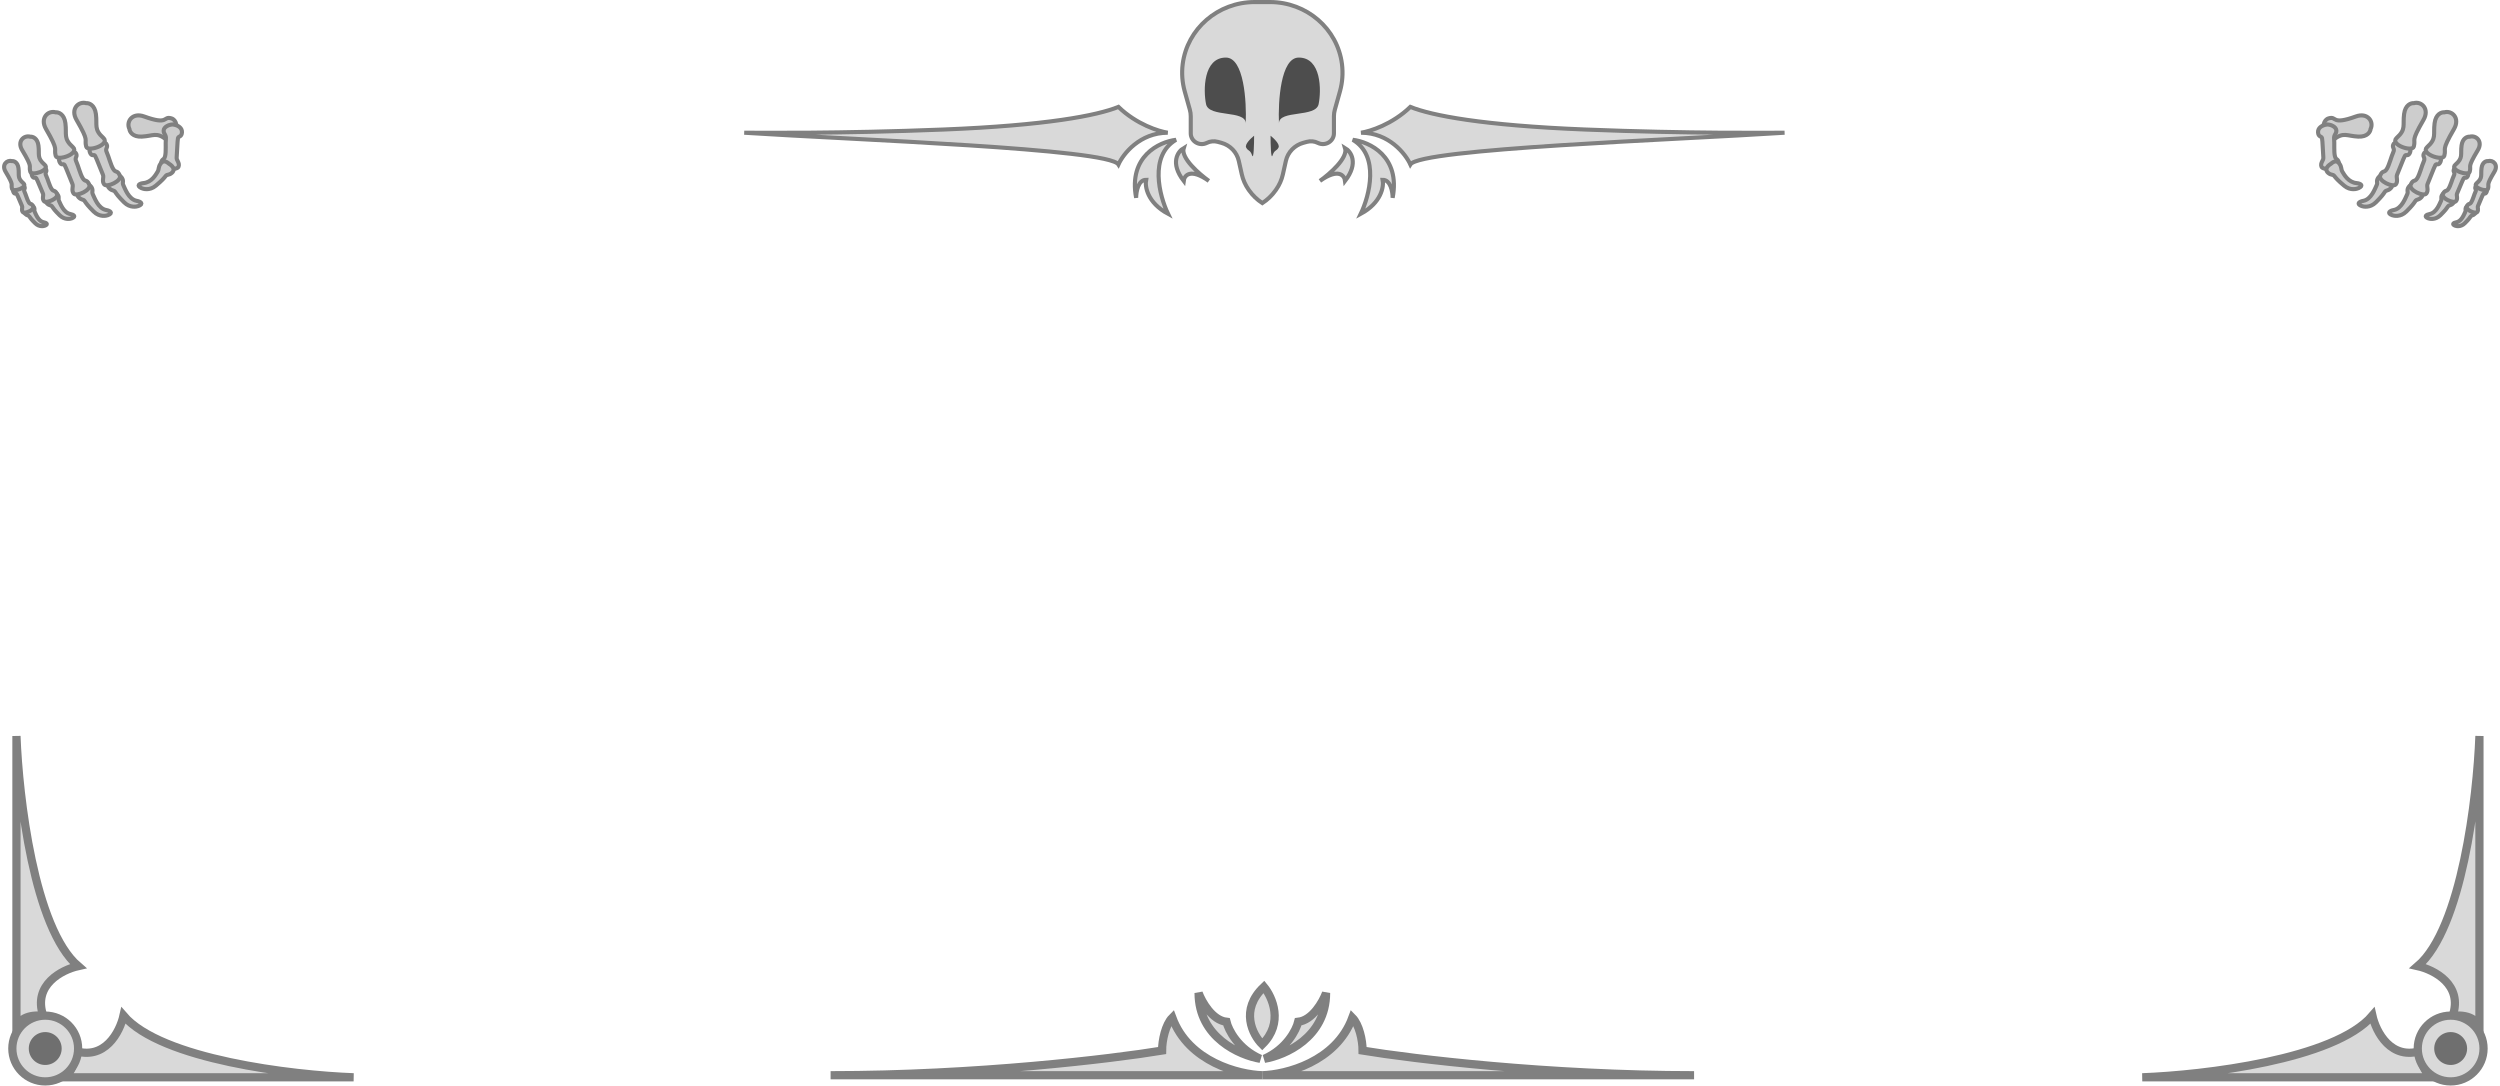
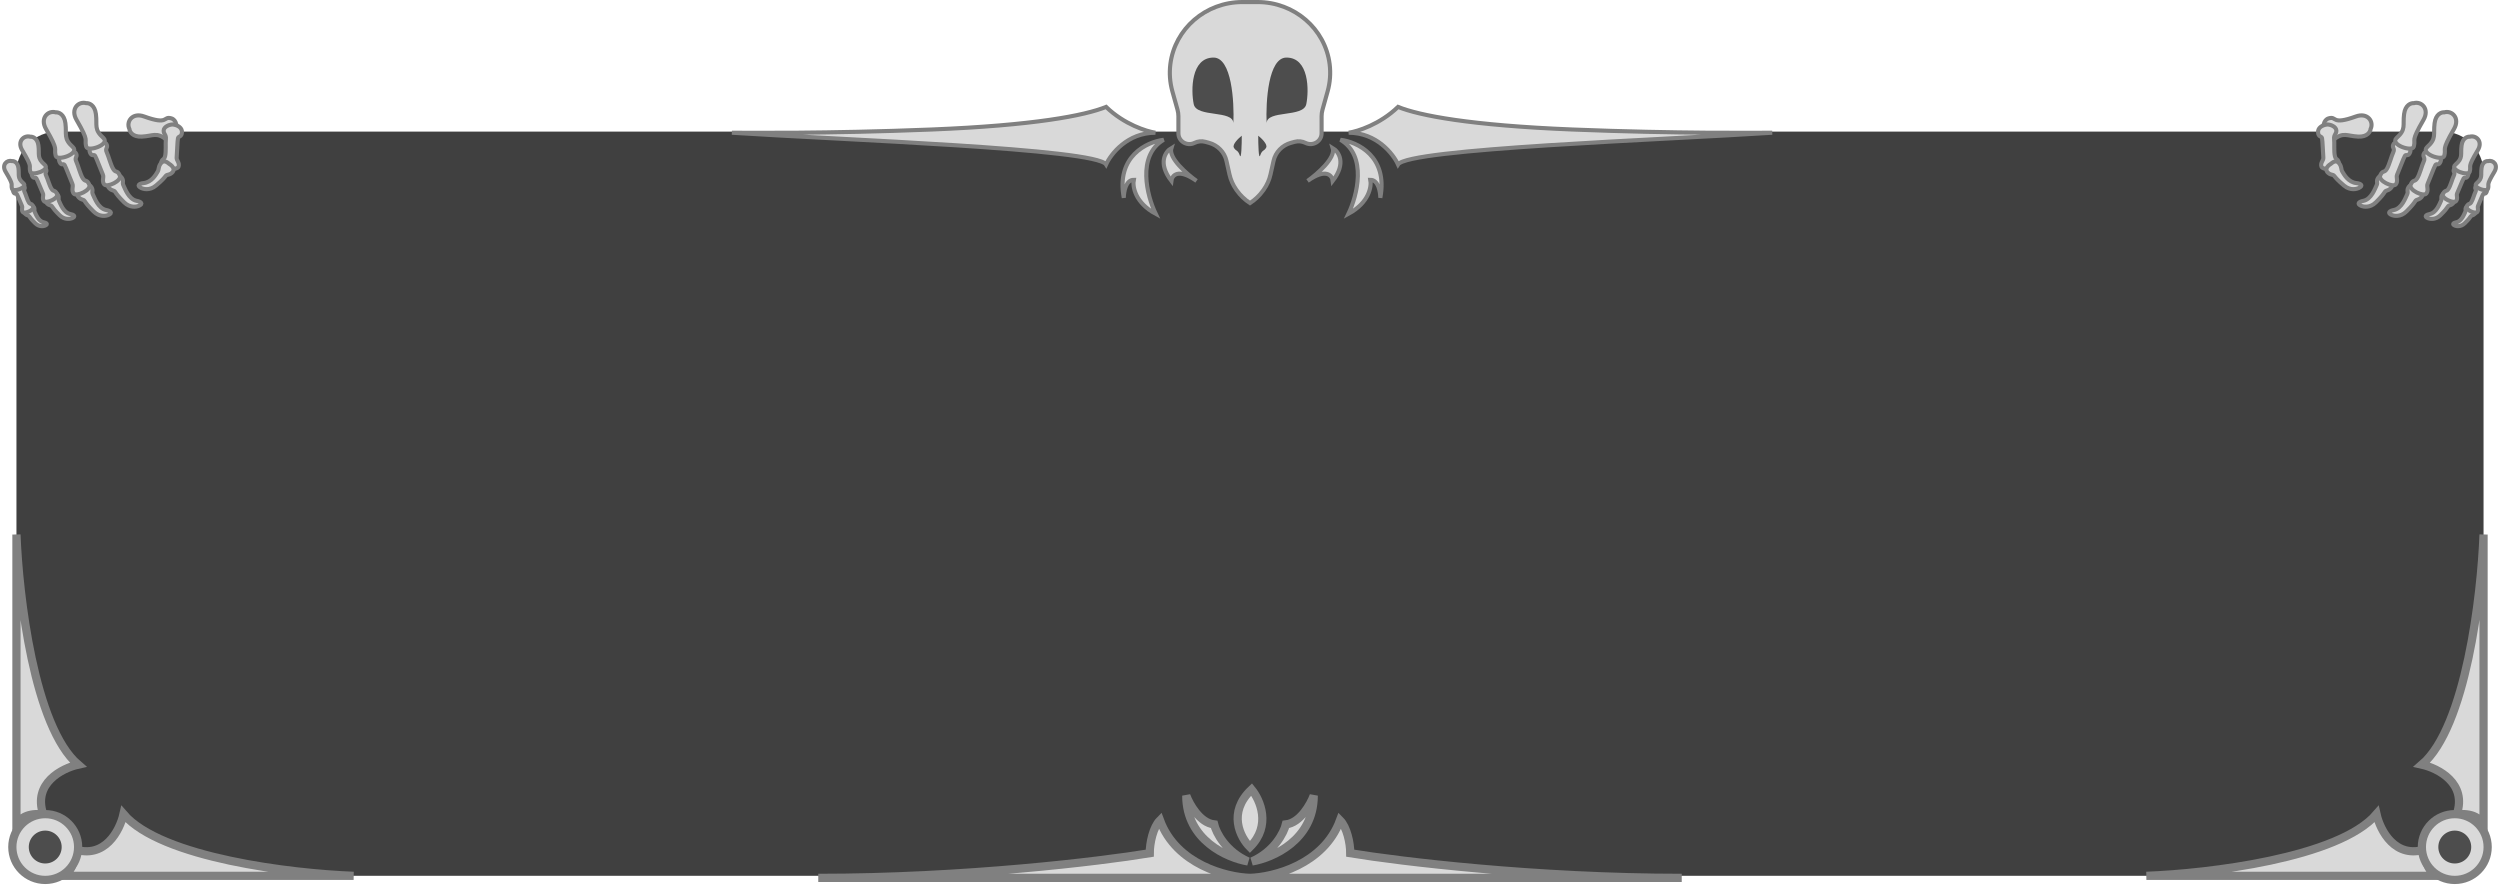
- <svg xmlns="http://www.w3.org/2000/svg" width="608" height="264" viewBox="0 0 608 264" fill="none">
-   <path d="M306.976 254C304.642 251.667 301.456 245.6 307.388 240C309.447 242.5 312.248 248.8 306.976 254Z" fill="#D9D9D9" stroke="#808080" stroke-width="2" />
-   <path d="M578.351 43.264C578.894 42.362 579.798 43.083 580.521 43.624C581.967 44.345 582.004 45.211 581.425 45.788C580.702 46.509 580.34 46.148 579.978 46.689L579.978 46.689C579.617 47.23 579.255 47.771 577.809 49.213C576.362 50.655 574.712 50.241 574.373 50.114C572.927 49.574 573.83 49.016 574.735 48.852C576.724 48.492 577.628 45.788 577.989 45.066C578.351 44.345 577.809 44.165 578.351 43.264Z" fill="#CDCDCD" stroke="#808080" />
-   <path d="M582.033 35.192C582.349 34.346 583.453 34.684 584.4 35.023C585.662 35.7 586.514 36.106 586.135 37.054C585.662 38.238 585.189 37.392 584.873 37.9C584.558 38.407 583.295 41.792 582.98 42.469C582.664 43.146 583.295 43.992 582.664 44.838C582.033 45.684 578.246 43.992 578.877 42.638C579.508 41.284 579.824 42.13 580.455 41.115C581.086 40.1 581.56 38.069 582.033 37.054C582.506 36.038 581.717 36.038 582.033 35.192Z" fill="#CDCDCD" stroke="#808080" />
-   <path d="M584.677 27.73C584.967 25.475 586.371 25.029 587.036 25.087C588.911 24.559 590.926 26.497 589.395 29.14C586.129 34.779 587.581 33.545 587.036 35.66C586.673 37.069 581.093 35.131 582.862 33.545C585.221 31.431 584.314 30.55 584.677 27.73Z" fill="#CDCDCD" stroke="#808080" />
-   <path d="M573.514 33.222C575.782 33.334 576.468 32.029 576.528 31.363C577.378 29.607 575.829 27.279 572.961 28.322C566.844 30.547 568.441 28.181 566.345 28.781C563.748 29.524 565.609 35.449 567.48 33.985C569.974 32.032 570.679 33.082 573.514 33.222Z" fill="#CDCDCD" stroke="#808080" />
-   <path d="M568.201 31.754C568.174 30.895 566.974 30.288 565.975 30.268C564.571 30.441 563.696 31.192 563.749 32.163C563.816 33.377 564.582 33.048 564.717 33.607C564.851 34.166 564.957 37.604 565.037 38.313C565.117 39.022 564.253 39.56 564.576 40.527C564.9 41.493 569.003 41.274 568.843 39.856C568.682 38.438 568.114 39.083 567.845 37.966C567.576 36.849 567.78 34.882 567.659 33.819C567.539 32.755 568.227 32.614 568.201 31.754Z" fill="#CDCDCD" stroke="#808080" />
-   <path d="M568.942 39.805C568.326 38.952 567.594 39.206 566.918 39.805C565.537 40.645 565.573 41.51 566.197 42.036C566.978 42.695 567.308 42.305 567.714 42.814L567.714 42.814C568.119 43.323 568.525 43.832 570.086 45.148C571.648 46.465 573.258 45.914 573.585 45.759C574.981 45.1 574.034 44.62 573.119 44.532C571.107 44.339 570.104 42.475 569.684 41.787C569.263 41.099 569.557 40.658 568.942 39.805Z" fill="#CDCDCD" stroke="#808080" />
-   <path d="M585.77 45.493C586.313 44.592 587.217 45.313 587.94 45.854C589.386 46.575 589.422 47.44 588.844 48.017C588.121 48.738 587.759 48.378 587.397 48.919L587.397 48.919C587.036 49.459 586.674 50 585.228 51.443C583.781 52.885 582.131 52.471 581.792 52.344C580.346 51.803 581.249 51.246 582.154 51.082C584.143 50.721 585.047 48.017 585.408 47.296C585.77 46.575 585.228 46.395 585.77 45.493Z" fill="#CDCDCD" stroke="#808080" />
-   <path d="M589.453 37.422C589.768 36.575 590.873 36.914 591.82 37.252C593.082 37.929 593.934 38.336 593.555 39.283C593.082 40.468 592.609 39.622 592.293 40.129C591.977 40.637 590.715 44.022 590.4 44.698C590.084 45.375 590.715 46.221 590.084 47.068C589.453 47.914 585.666 46.221 586.297 44.868C586.928 43.514 587.244 44.36 587.875 43.345C588.506 42.329 588.98 40.298 589.453 39.283C589.926 38.268 589.137 38.268 589.453 37.422Z" fill="#CDCDCD" stroke="#808080" />
-   <path d="M592.096 29.96C592.386 27.704 593.79 27.258 594.455 27.317C596.33 26.788 598.345 28.726 596.814 31.369C593.548 37.008 594.999 35.775 594.455 37.889C594.092 39.299 588.512 37.361 590.281 35.775C592.64 33.66 591.733 32.779 592.096 29.96Z" fill="#CDCDCD" stroke="#808080" />
-   <path d="M593.946 47.371C594.405 46.616 595.17 47.22 595.782 47.673C597.006 48.277 597.037 49.003 596.547 49.486C595.935 50.09 595.629 49.788 595.323 50.241C595.017 50.694 594.711 51.148 593.486 52.356C592.262 53.565 590.865 53.218 590.579 53.112C589.354 52.658 590.119 52.191 590.885 52.054C592.568 51.752 593.333 49.486 593.64 48.882C593.946 48.277 593.486 48.126 593.946 47.371Z" fill="#CDCDCD" stroke="#808080" />
-   <path d="M596.784 41.21C597.048 40.535 597.973 40.805 598.767 41.075C599.824 41.615 600.538 41.939 600.221 42.696C599.824 43.641 599.428 42.965 599.163 43.371C598.899 43.776 597.841 46.477 597.577 47.017C597.312 47.557 597.841 48.232 597.312 48.908C596.784 49.583 593.61 48.232 594.139 47.152C594.668 46.072 594.933 46.747 595.461 45.937C595.99 45.126 596.387 43.506 596.784 42.696C597.18 41.885 596.519 41.885 596.784 41.21Z" fill="#CDCDCD" stroke="#808080" />
-   <path d="M598.654 35.378C598.897 33.558 600.073 33.198 600.631 33.245C602.202 32.819 603.89 34.383 602.607 36.515C599.87 41.065 601.087 40.07 600.631 41.776C600.326 42.913 595.651 41.349 597.133 40.07C599.11 38.364 598.35 37.653 598.654 35.378Z" fill="#CDCDCD" stroke="#808080" />
-   <path d="M599.787 50.356C600.15 49.758 600.756 50.236 601.24 50.595C602.209 51.073 602.234 51.647 601.846 52.03C601.361 52.508 601.119 52.269 600.877 52.627L600.877 52.627C600.635 52.986 600.393 53.345 599.424 54.301C598.455 55.258 597.349 54.983 597.122 54.899C596.153 54.54 596.759 54.171 597.364 54.062C598.697 53.823 599.302 52.03 599.545 51.551C599.787 51.073 599.424 50.954 599.787 50.356Z" fill="#CDCDCD" stroke="#808080" />
-   <path d="M602.033 45.479C602.242 44.945 602.975 45.158 603.603 45.372C604.44 45.8 605.005 46.056 604.754 46.655C604.44 47.403 604.126 46.868 603.917 47.189C603.707 47.51 602.87 49.647 602.661 50.075C602.452 50.502 602.87 51.037 602.452 51.571C602.033 52.105 599.522 51.037 599.94 50.182C600.359 49.327 600.568 49.861 600.987 49.22C601.405 48.578 601.719 47.296 602.033 46.655C602.347 46.013 601.824 46.013 602.033 45.479Z" fill="#CDCDCD" stroke="#808080" />
-   <path d="M603.513 40.864C603.705 39.423 604.636 39.138 605.077 39.176C606.321 38.838 607.657 40.076 606.641 41.764C604.475 45.365 605.438 44.577 605.077 45.927C604.836 46.828 601.136 45.59 602.309 44.577C603.874 43.227 603.272 42.664 603.513 40.864Z" fill="#CDCDCD" stroke="#808080" />
-   <path d="M29.649 43.264C29.106 42.362 28.202 43.083 27.479 43.624C26.033 44.345 25.997 45.211 26.575 45.788C27.298 46.509 27.66 46.148 28.022 46.689L28.022 46.689C28.383 47.23 28.745 47.771 30.191 49.213C31.638 50.655 33.288 50.241 33.627 50.114C35.073 49.574 34.17 49.016 33.265 48.852C31.276 48.492 30.372 45.788 30.011 45.066C29.649 44.345 30.191 44.165 29.649 43.264Z" fill="#CDCDCD" stroke="#808080" />
-   <path d="M25.967 35.192C25.651 34.346 24.547 34.684 23.6 35.023C22.338 35.7 21.486 36.106 21.865 37.054C22.338 38.238 22.811 37.392 23.127 37.9C23.442 38.407 24.705 41.792 25.02 42.469C25.336 43.146 24.705 43.992 25.336 44.838C25.967 45.684 29.754 43.992 29.123 42.638C28.492 41.284 28.176 42.13 27.545 41.115C26.914 40.1 26.44 38.069 25.967 37.054C25.494 36.038 26.283 36.038 25.967 35.192Z" fill="#CDCDCD" stroke="#808080" />
-   <path d="M23.323 27.73C23.033 25.475 21.629 25.029 20.964 25.087C19.089 24.559 17.074 26.497 18.605 29.14C21.871 34.779 20.419 33.545 20.964 35.66C21.327 37.069 26.907 35.131 25.138 33.545C22.779 31.431 23.686 30.55 23.323 27.73Z" fill="#CDCDCD" stroke="#808080" />
-   <path d="M34.486 33.222C32.218 33.334 31.532 32.029 31.472 31.363C30.622 29.607 32.171 27.279 35.038 28.322C41.156 30.547 39.559 28.181 41.655 28.781C44.252 29.524 42.391 35.449 40.52 33.985C38.026 32.032 37.321 33.082 34.486 33.222Z" fill="#CDCDCD" stroke="#808080" />
-   <path d="M39.799 31.754C39.826 30.895 41.026 30.288 42.025 30.268C43.429 30.441 44.304 31.192 44.251 32.163C44.184 33.377 43.418 33.048 43.283 33.607C43.149 34.166 43.044 37.604 42.963 38.313C42.883 39.022 43.747 39.56 43.424 40.527C43.1 41.493 38.997 41.274 39.157 39.856C39.318 38.438 39.886 39.083 40.155 37.966C40.424 36.849 40.22 34.882 40.341 33.819C40.461 32.755 39.773 32.614 39.799 31.754Z" fill="#CDCDCD" stroke="#808080" />
-   <path d="M39.058 39.805C39.674 38.952 40.406 39.206 41.082 39.805C42.463 40.645 42.427 41.51 41.803 42.036C41.022 42.695 40.692 42.305 40.286 42.814L40.286 42.814C39.881 43.323 39.475 43.832 37.914 45.148C36.352 46.465 34.742 45.914 34.415 45.759C33.019 45.1 33.966 44.62 34.881 44.532C36.893 44.339 37.896 42.475 38.316 41.787C38.737 41.099 38.443 40.658 39.058 39.805Z" fill="#CDCDCD" stroke="#808080" />
-   <path d="M22.23 45.493C21.688 44.592 20.783 45.313 20.06 45.854C18.614 46.575 18.578 47.44 19.156 48.017C19.879 48.738 20.241 48.378 20.603 48.919L20.603 48.919C20.964 49.459 21.326 50 22.772 51.443C24.219 52.885 25.869 52.471 26.208 52.344C27.654 51.803 26.751 51.246 25.846 51.082C23.857 50.721 22.953 48.017 22.592 47.296C22.23 46.575 22.772 46.395 22.23 45.493Z" fill="#CDCDCD" stroke="#808080" />
-   <path d="M18.547 37.422C18.232 36.575 17.127 36.914 16.18 37.252C14.918 37.929 14.066 38.336 14.445 39.283C14.918 40.468 15.391 39.622 15.707 40.129C16.023 40.637 17.285 44.022 17.6 44.698C17.916 45.375 17.285 46.221 17.916 47.068C18.547 47.914 22.334 46.221 21.703 44.868C21.072 43.514 20.756 44.36 20.125 43.345C19.494 42.329 19.02 40.298 18.547 39.283C18.074 38.268 18.863 38.268 18.547 37.422Z" fill="#CDCDCD" stroke="#808080" />
-   <path d="M15.904 29.96C15.614 27.704 14.21 27.258 13.545 27.317C11.67 26.788 9.655 28.726 11.186 31.369C14.452 37.008 13.001 35.775 13.545 37.889C13.908 39.299 19.488 37.361 17.719 35.775C15.36 33.66 16.267 32.779 15.904 29.96Z" fill="#CDCDCD" stroke="#808080" />
-   <path d="M14.054 47.371C13.595 46.616 12.83 47.22 12.218 47.673C10.994 48.277 10.963 49.003 11.453 49.486C12.065 50.09 12.371 49.788 12.677 50.241C12.983 50.694 13.289 51.148 14.514 52.356C15.738 53.565 17.135 53.218 17.421 53.112C18.646 52.658 17.881 52.191 17.115 52.054C15.432 51.752 14.667 49.486 14.361 48.882C14.054 48.277 14.514 48.126 14.054 47.371Z" fill="#CDCDCD" stroke="#808080" />
-   <path d="M11.216 41.21C10.952 40.535 10.027 40.805 9.233 41.075C8.176 41.615 7.462 41.939 7.779 42.696C8.176 43.641 8.572 42.965 8.837 43.371C9.101 43.776 10.159 46.477 10.423 47.017C10.688 47.557 10.159 48.232 10.688 48.908C11.216 49.583 14.389 48.232 13.861 47.152C13.332 46.072 13.067 46.747 12.539 45.937C12.01 45.126 11.613 43.506 11.216 42.696C10.82 41.885 11.481 41.885 11.216 41.21Z" fill="#CDCDCD" stroke="#808080" />
-   <path d="M9.346 35.378C9.103 33.558 7.927 33.198 7.369 33.245C5.798 32.819 4.11 34.383 5.393 36.515C8.13 41.065 6.913 40.07 7.369 41.776C7.674 42.913 12.349 41.349 10.867 40.07C8.89 38.364 9.65 37.653 9.346 35.378Z" fill="#CDCDCD" stroke="#808080" />
-   <path d="M8.213 50.356C7.85 49.758 7.244 50.236 6.76 50.595C5.791 51.073 5.766 51.647 6.154 52.03C6.639 52.508 6.881 52.269 7.123 52.627L7.123 52.627C7.365 52.986 7.607 53.345 8.576 54.301C9.545 55.258 10.651 54.983 10.878 54.899C11.847 54.54 11.241 54.171 10.636 54.062C9.303 53.823 8.698 52.03 8.455 51.551C8.213 51.073 8.576 50.954 8.213 50.356Z" fill="#CDCDCD" stroke="#808080" />
-   <path d="M5.967 45.479C5.758 44.945 5.025 45.158 4.397 45.372C3.56 45.8 2.995 46.056 3.246 46.655C3.56 47.403 3.874 46.868 4.083 47.189C4.293 47.51 5.13 49.647 5.339 50.075C5.548 50.502 5.13 51.037 5.548 51.571C5.967 52.105 8.478 51.037 8.06 50.182C7.641 49.327 7.432 49.861 7.013 49.22C6.595 48.578 6.281 47.296 5.967 46.655C5.653 46.013 6.176 46.013 5.967 45.479Z" fill="#CDCDCD" stroke="#808080" />
-   <path d="M4.487 40.864C4.295 39.423 3.364 39.138 2.923 39.176C1.679 38.838 0.343 40.076 1.359 41.764C3.525 45.365 2.562 44.577 2.923 45.927C3.164 46.828 6.864 45.59 5.691 44.577C4.126 43.227 4.728 42.664 4.487 40.864Z" fill="#CDCDCD" stroke="#808080" />
-   <path d="M310.219 46.296C309.338 47.547 308.24 48.588 307 49.394C305.76 48.588 304.662 47.547 303.781 46.296L303.643 46.102C302.858 44.987 302.303 43.735 302.007 42.415L301.272 39.125C300.796 36.996 299.153 35.308 297.015 34.728L296.147 34.493C295.261 34.253 294.316 34.345 293.496 34.753C291.692 35.649 289.589 34.361 289.589 32.435V28.288C289.589 27.74 289.515 27.196 289.367 26.668L288.12 22.208C287.519 20.056 287.353 17.811 287.631 15.598C288.714 6.988 296.219 0.5 305.142 0.5H306.756H307.244H308.858C317.781 0.5 325.286 6.988 326.369 15.598C326.647 17.811 326.481 20.056 325.88 22.208L324.633 26.668C324.485 27.196 324.411 27.74 324.411 28.288V32.435C324.411 34.361 322.308 35.649 320.504 34.753C319.684 34.345 318.739 34.253 317.853 34.493L316.985 34.728C314.847 35.308 313.204 36.996 312.728 39.125L311.993 42.415C311.697 43.735 311.142 44.987 310.357 46.102L310.219 46.296Z" fill="#D9D9D9" stroke="#808080" />
-   <path d="M303.062 35.874C302.675 35.108 304.193 33.639 305 33C305 35.076 304.903 38.94 304.516 37.791C304.032 36.353 303.547 36.833 303.062 35.874Z" fill="#4D4D4D" />
-   <path d="M298.136 14C302.546 14 303.189 24.667 302.96 30C302.96 26.667 294.002 28.667 293.313 25.333C292.624 22 292.624 14 298.136 14Z" fill="#4D4D4D" />
-   <path d="M310.938 35.874C311.325 35.108 309.807 33.639 309 33C309 35.076 309.097 38.94 309.484 37.791C309.968 36.353 310.453 36.833 310.938 35.874Z" fill="#4D4D4D" />
-   <path d="M315.864 14C311.454 14 310.811 24.667 311.04 30C311.04 26.667 319.998 28.667 320.687 25.333C321.376 22 321.376 14 315.864 14Z" fill="#4D4D4D" />
-   <path d="M272 26C276.4 30.248 281.833 31.954 284 32.276C277.2 32.276 273.167 37.425 272 40C269.6 36.138 207.5 34 181 32.276C184.833 32.276 203.92 32.523 229.5 31.5C254.5 30.5 266.833 28.092 272 26Z" fill="#D9D9D9" stroke="#808080" />
-   <path d="M276.311 48.108C274.373 37.989 281.963 34.486 286 34C279.411 37.892 281.963 47.622 284.062 52C279.024 49.276 278.411 45.351 278.734 43.73C276.796 43.73 276.311 46.649 276.311 48.108Z" fill="#D9D9D9" stroke="#808080" />
-   <path d="M287.874 44C284.48 39.6 286.46 36.833 287.874 36C287.119 38.4 291.644 42.333 294 44C289.476 40.8 288.031 42.667 287.874 44Z" fill="#D9D9D9" stroke="#808080" />
-   <path d="M343 26C338.6 30.248 333.167 31.954 331 32.276C337.8 32.276 341.833 37.425 343 40C345.4 36.138 407.5 34 434 32.276C430.167 32.276 411.08 32.523 385.5 31.5C360.5 30.5 348.167 28.092 343 26Z" fill="#D9D9D9" stroke="#808080" />
-   <path d="M338.689 48.108C340.627 37.989 333.037 34.486 329 34C335.589 37.892 333.037 47.622 330.938 52C335.976 49.276 336.589 45.351 336.266 43.73C338.204 43.73 338.689 46.649 338.689 48.108Z" fill="#D9D9D9" stroke="#808080" />
-   <path d="M327.126 44C330.52 39.6 328.54 36.833 327.126 36C327.881 38.4 323.356 42.333 321 44C325.524 40.8 326.969 42.667 327.126 44Z" fill="#D9D9D9" stroke="#808080" />
-   <path d="M19 234.964C8.304 225.8 4.543 193.836 4 179V251C4 247.073 8.348 246.745 10.522 247.073C7.913 239.48 15.087 235.836 19 234.964Z" fill="#D9D9D9" stroke="#808080" stroke-width="2" />
-   <path d="M30.036 247C39.2 257.696 71.164 261.457 86 262L14 262C17.927 262 18.255 257.652 17.927 255.478C25.52 258.087 29.164 250.913 30.036 247Z" fill="#D9D9D9" stroke="#808080" stroke-width="2" />
-   <circle cx="11" cy="255" r="8" fill="#D9D9D9" stroke="#808080" stroke-width="2" />
-   <circle cx="11" cy="255" r="4" fill="#6F6F6F" />
-   <path d="M588 234.964C598.696 225.8 602.457 193.836 603 179V251C603 247.073 598.652 246.745 596.478 247.073C599.087 239.48 591.913 235.836 588 234.964Z" fill="#D9D9D9" stroke="#808080" stroke-width="2" />
-   <path d="M576.964 247C567.8 257.696 535.836 261.457 521 262L593 262C589.073 262 588.745 257.652 589.073 255.478C581.48 258.087 577.836 250.913 576.964 247Z" fill="#D9D9D9" stroke="#808080" stroke-width="2" />
-   <circle r="8" transform="matrix(-1 0 0 1 596 255)" fill="#D9D9D9" stroke="#808080" stroke-width="2" />
-   <circle r="4" transform="matrix(-1 0 0 1 596 255)" fill="#6F6F6F" />
-   <path d="M285.104 247.5C289.085 258.3 301.36 261.333 307 261.5H202C237.431 261.5 270.507 257.5 282.616 255.5C282.616 253 283.445 249.167 285.104 247.5Z" fill="#D9D9D9" stroke="#808080" stroke-width="2" />
-   <path d="M291.5 241.5C291.5 252.3 301.5 256.667 306.5 257.5C301.081 255.1 298.758 250.5 298.274 248.5C294.79 248.1 292.306 243.667 291.5 241.5Z" fill="#D9D9D9" stroke="#808080" stroke-width="2" />
-   <path d="M328.896 247.5C324.915 258.3 312.64 261.333 307 261.5H412C376.569 261.5 343.493 257.5 331.384 255.5C331.384 253 330.555 249.167 328.896 247.5Z" fill="#D9D9D9" stroke="#808080" stroke-width="2" />
-   <path d="M322.5 241.5C322.5 252.3 312.5 256.667 307.5 257.5C312.919 255.1 315.242 250.5 315.726 248.5C319.21 248.1 321.694 243.667 322.5 241.5Z" fill="#D9D9D9" stroke="#808080" stroke-width="2" />
+ <svg xmlns="http://www.w3.org/2000/svg" width="current" height="current" viewBox="0 0 608 215" fill="none">
+   <rect x="4" y="32" width="600" height="181" rx="10" fill="black" fill-opacity="0.75" />
+   <path d="M303.976 206C301.642 203.667 298.456 197.6 304.388 192C306.447 194.5 309.248 200.8 303.976 206Z" fill="#D9D9D9" stroke="#808080" stroke-width="2" />
+   <path d="M578.351 43.264C578.894 42.362 579.798 43.083 580.521 43.624C581.967 44.345 582.004 45.211 581.425 45.788C580.702 46.509 580.34 46.148 579.978 46.689L579.978 46.689C579.617 47.23 579.255 47.771 577.809 49.213C576.362 50.655 574.712 50.241 574.373 50.114C572.927 49.574 573.83 49.016 574.735 48.852C576.724 48.492 577.628 45.788 577.989 45.066C578.351 44.345 577.809 44.165 578.351 43.264Z" fill="#D9D9D9" stroke="#808080" />
+   <path d="M582.033 35.192C582.349 34.346 583.453 34.684 584.4 35.023C585.662 35.7 586.514 36.106 586.135 37.054C585.662 38.238 585.189 37.392 584.873 37.9C584.558 38.407 583.295 41.792 582.98 42.469C582.664 43.146 583.295 43.992 582.664 44.838C582.033 45.684 578.246 43.992 578.877 42.638C579.508 41.284 579.824 42.13 580.455 41.115C581.086 40.1 581.56 38.069 582.033 37.054C582.506 36.038 581.717 36.038 582.033 35.192Z" fill="#D9D9D9" stroke="#808080" />
+   <path d="M584.676 27.73C584.966 25.475 586.37 25.029 587.035 25.087C588.91 24.559 590.925 26.497 589.394 29.14C586.128 34.779 587.58 33.545 587.035 35.66C586.672 37.069 581.092 35.131 582.861 33.545C585.22 31.431 584.313 30.55 584.676 27.73Z" fill="#D9D9D9" stroke="#808080" />
+   <path d="M573.515 33.222C575.783 33.334 576.469 32.029 576.529 31.363C577.379 29.608 575.83 27.279 572.962 28.322C566.845 30.547 568.442 28.181 566.346 28.781C563.749 29.524 565.61 35.45 567.481 33.985C569.975 32.032 570.68 33.083 573.515 33.222Z" fill="#D9D9D9" stroke="#808080" />
+   <path d="M568.201 31.754C568.174 30.895 566.974 30.288 565.975 30.268C564.571 30.441 563.696 31.192 563.749 32.163C563.816 33.377 564.582 33.048 564.717 33.607C564.851 34.166 564.957 37.604 565.037 38.313C565.117 39.022 564.253 39.56 564.576 40.527C564.9 41.493 569.003 41.274 568.843 39.856C568.682 38.438 568.114 39.083 567.845 37.966C567.576 36.849 567.78 34.882 567.659 33.819C567.539 32.755 568.227 32.614 568.201 31.754Z" fill="#D9D9D9" stroke="#808080" />
+   <path d="M568.942 39.805C568.326 38.952 567.594 39.205 566.918 39.805C565.537 40.644 565.573 41.51 566.197 42.036C566.978 42.694 567.308 42.305 567.714 42.813L567.714 42.813C568.119 43.322 568.525 43.831 570.086 45.148C571.648 46.464 573.258 45.913 573.585 45.759C574.981 45.099 574.034 44.619 573.119 44.532C571.107 44.338 570.104 42.475 569.684 41.786C569.263 41.098 569.557 40.658 568.942 39.805Z" fill="#D9D9D9" stroke="#808080" />
+   <path d="M585.769 45.493C586.312 44.592 587.216 45.313 587.939 45.854C589.385 46.575 589.421 47.44 588.843 48.017C588.12 48.738 587.758 48.378 587.396 48.919L587.396 48.919C587.035 49.459 586.673 50 585.227 51.443C583.78 52.885 582.13 52.471 581.791 52.344C580.345 51.803 581.248 51.246 582.153 51.082C584.142 50.721 585.046 48.017 585.407 47.296C585.769 46.575 585.227 46.395 585.769 45.493Z" fill="#D9D9D9" stroke="#808080" />
+   <path d="M589.451 37.422C589.766 36.575 590.871 36.914 591.818 37.252C593.08 37.929 593.932 38.336 593.553 39.283C593.08 40.468 592.607 39.622 592.291 40.129C591.976 40.637 590.713 44.022 590.398 44.698C590.082 45.375 590.713 46.221 590.082 47.068C589.451 47.914 585.664 46.221 586.295 44.868C586.926 43.514 587.242 44.36 587.873 43.345C588.504 42.329 588.978 40.298 589.451 39.283C589.924 38.268 589.135 38.268 589.451 37.422Z" fill="#D9D9D9" stroke="#808080" />
+   <path d="M592.094 29.96C592.384 27.704 593.788 27.258 594.453 27.317C596.328 26.788 598.343 28.726 596.812 31.369C593.546 37.008 594.997 35.775 594.453 37.889C594.09 39.299 588.51 37.361 590.279 35.775C592.638 33.66 591.731 32.779 592.094 29.96Z" fill="#D9D9D9" stroke="#808080" />
+   <path d="M593.946 47.371C594.405 46.616 595.17 47.22 595.782 47.673C597.006 48.277 597.037 49.003 596.547 49.486C595.935 50.09 595.629 49.788 595.323 50.241C595.017 50.694 594.711 51.148 593.486 52.356C592.262 53.565 590.865 53.218 590.579 53.112C589.354 52.658 590.119 52.191 590.885 52.054C592.568 51.752 593.333 49.486 593.64 48.882C593.946 48.277 593.486 48.126 593.946 47.371Z" fill="#D9D9D9" stroke="#808080" />
+   <path d="M596.784 41.209C597.048 40.534 597.973 40.804 598.767 41.074C599.824 41.615 600.538 41.939 600.221 42.695C599.824 43.64 599.428 42.965 599.163 43.37C598.899 43.775 597.841 46.476 597.577 47.017C597.312 47.557 597.841 48.232 597.312 48.907C596.784 49.582 593.61 48.232 594.139 47.151C594.668 46.071 594.933 46.746 595.461 45.936C595.99 45.126 596.387 43.505 596.784 42.695C597.18 41.885 596.519 41.885 596.784 41.209Z" fill="#D9D9D9" stroke="#808080" />
+   <path d="M598.654 35.378C598.897 33.558 600.073 33.198 600.631 33.245C602.202 32.819 603.89 34.383 602.607 36.515C599.87 41.065 601.087 40.07 600.631 41.776C600.326 42.913 595.651 41.349 597.133 40.07C599.11 38.364 598.35 37.653 598.654 35.378Z" fill="#D9D9D9" stroke="#808080" />
+   <path d="M599.787 50.355C600.15 49.758 600.756 50.236 601.24 50.594C602.209 51.073 602.234 51.647 601.846 52.029C601.361 52.507 601.119 52.268 600.877 52.627L600.877 52.627C600.635 52.986 600.393 53.344 599.424 54.301C598.455 55.257 597.349 54.983 597.122 54.899C596.153 54.54 596.759 54.17 597.364 54.062C598.697 53.823 599.302 52.029 599.545 51.551C599.787 51.073 599.424 50.953 599.787 50.355Z" fill="#D9D9D9" stroke="#808080" />
+   <path d="M602.034 45.479C602.243 44.945 602.976 45.158 603.604 45.372C604.441 45.8 605.006 46.056 604.755 46.655C604.441 47.403 604.127 46.868 603.918 47.189C603.708 47.51 602.871 49.647 602.662 50.075C602.453 50.502 602.871 51.037 602.453 51.571C602.034 52.105 599.523 51.037 599.941 50.182C600.36 49.327 600.569 49.861 600.988 49.22C601.406 48.578 601.72 47.296 602.034 46.655C602.348 46.013 601.825 46.013 602.034 45.479Z" fill="#D9D9D9" stroke="#808080" />
+   <path d="M603.513 40.864C603.705 39.423 604.636 39.138 605.077 39.176C606.321 38.838 607.657 40.076 606.641 41.764C604.475 45.365 605.438 44.577 605.077 45.927C604.836 46.828 601.136 45.59 602.309 44.577C603.874 43.227 603.272 42.664 603.513 40.864Z" fill="#D9D9D9" stroke="#808080" />
+   <path d="M29.649 43.264C29.106 42.362 28.202 43.083 27.479 43.624C26.033 44.345 25.997 45.211 26.575 45.788C27.298 46.509 27.66 46.148 28.022 46.689L28.022 46.689C28.383 47.23 28.745 47.771 30.191 49.213C31.638 50.655 33.288 50.241 33.627 50.114C35.073 49.574 34.17 49.016 33.265 48.852C31.276 48.492 30.372 45.788 30.011 45.066C29.649 44.345 30.191 44.165 29.649 43.264Z" fill="#D9D9D9" stroke="#808080" />
+   <path d="M25.967 35.192C25.651 34.346 24.547 34.684 23.6 35.023C22.338 35.7 21.486 36.106 21.865 37.054C22.338 38.238 22.811 37.392 23.127 37.9C23.442 38.407 24.705 41.792 25.02 42.469C25.336 43.146 24.705 43.992 25.336 44.838C25.967 45.684 29.754 43.992 29.123 42.638C28.492 41.284 28.176 42.13 27.545 41.115C26.914 40.1 26.44 38.069 25.967 37.054C25.494 36.038 26.283 36.038 25.967 35.192Z" fill="#D9D9D9" stroke="#808080" />
+   <path d="M23.324 27.73C23.034 25.475 21.63 25.029 20.965 25.087C19.09 24.559 17.075 26.497 18.606 29.14C21.872 34.779 20.421 33.545 20.965 35.66C21.328 37.069 26.908 35.131 25.139 33.545C22.78 31.431 23.687 30.55 23.324 27.73Z" fill="#D9D9D9" stroke="#808080" />
+   <path d="M34.485 33.222C32.217 33.334 31.531 32.029 31.471 31.363C30.621 29.608 32.17 27.279 35.038 28.322C41.155 30.547 39.558 28.181 41.654 28.781C44.251 29.524 42.39 35.45 40.519 33.985C38.025 32.032 37.32 33.083 34.485 33.222Z" fill="#D9D9D9" stroke="#808080" />
+   <path d="M39.799 31.754C39.826 30.895 41.026 30.288 42.025 30.268C43.429 30.441 44.304 31.192 44.251 32.163C44.184 33.377 43.418 33.048 43.283 33.607C43.149 34.166 43.044 37.604 42.963 38.313C42.883 39.022 43.747 39.56 43.424 40.527C43.1 41.493 38.997 41.274 39.157 39.856C39.318 38.438 39.886 39.083 40.155 37.966C40.424 36.849 40.22 34.882 40.341 33.819C40.461 32.755 39.773 32.614 39.799 31.754Z" fill="#D9D9D9" stroke="#808080" />
+   <path d="M39.058 39.805C39.674 38.952 40.406 39.205 41.082 39.805C42.463 40.644 42.427 41.51 41.803 42.036C41.022 42.694 40.692 42.305 40.286 42.813L40.286 42.813C39.881 43.322 39.475 43.831 37.914 45.148C36.352 46.464 34.742 45.913 34.415 45.759C33.019 45.099 33.966 44.619 34.881 44.532C36.893 44.338 37.896 42.475 38.316 41.786C38.737 41.098 38.443 40.658 39.058 39.805Z" fill="#D9D9D9" stroke="#808080" />
+   <path d="M22.231 45.493C21.689 44.592 20.784 45.313 20.061 45.854C18.615 46.575 18.578 47.44 19.157 48.017C19.88 48.738 20.242 48.378 20.604 48.919L20.604 48.919C20.965 49.459 21.327 50 22.773 51.443C24.22 52.885 25.87 52.471 26.209 52.344C27.655 51.803 26.752 51.246 25.847 51.082C23.858 50.721 22.954 48.017 22.593 47.296C22.231 46.575 22.773 46.395 22.231 45.493Z" fill="#D9D9D9" stroke="#808080" />
+   <path d="M18.549 37.422C18.233 36.575 17.129 36.914 16.182 37.252C14.92 37.929 14.068 38.336 14.447 39.283C14.92 40.468 15.393 39.622 15.709 40.129C16.024 40.637 17.287 44.022 17.602 44.698C17.918 45.375 17.287 46.221 17.918 47.068C18.549 47.914 22.336 46.221 21.705 44.868C21.074 43.514 20.758 44.36 20.127 43.345C19.496 42.329 19.022 40.298 18.549 39.283C18.076 38.268 18.865 38.268 18.549 37.422Z" fill="#D9D9D9" stroke="#808080" />
+   <path d="M15.906 29.96C15.616 27.704 14.212 27.258 13.547 27.317C11.672 26.788 9.657 28.726 11.188 31.369C14.454 37.008 13.002 35.775 13.547 37.889C13.91 39.299 19.49 37.361 17.721 35.775C15.362 33.66 16.269 32.779 15.906 29.96Z" fill="#D9D9D9" stroke="#808080" />
+   <path d="M14.054 47.371C13.595 46.616 12.83 47.22 12.218 47.673C10.994 48.277 10.963 49.003 11.453 49.486C12.065 50.09 12.371 49.788 12.677 50.241C12.983 50.694 13.289 51.148 14.514 52.356C15.738 53.565 17.135 53.218 17.421 53.112C18.646 52.658 17.881 52.191 17.115 52.054C15.432 51.752 14.667 49.486 14.361 48.882C14.054 48.277 14.514 48.126 14.054 47.371Z" fill="#D9D9D9" stroke="#808080" />
+   <path d="M11.216 41.209C10.952 40.534 10.027 40.804 9.233 41.074C8.176 41.615 7.462 41.939 7.779 42.695C8.176 43.64 8.572 42.965 8.837 43.37C9.101 43.775 10.159 46.476 10.423 47.017C10.688 47.557 10.159 48.232 10.688 48.907C11.216 49.582 14.389 48.232 13.861 47.151C13.332 46.071 13.067 46.746 12.539 45.936C12.01 45.126 11.613 43.505 11.216 42.695C10.82 41.885 11.481 41.885 11.216 41.209Z" fill="#D9D9D9" stroke="#808080" />
+   <path d="M9.346 35.378C9.103 33.558 7.927 33.198 7.369 33.245C5.798 32.819 4.11 34.383 5.393 36.515C8.13 41.065 6.913 40.07 7.369 41.776C7.674 42.913 12.349 41.349 10.867 40.07C8.89 38.364 9.65 37.653 9.346 35.378Z" fill="#D9D9D9" stroke="#808080" />
+   <path d="M8.213 50.355C7.85 49.758 7.244 50.236 6.76 50.594C5.791 51.073 5.766 51.647 6.154 52.029C6.639 52.507 6.881 52.268 7.123 52.627L7.123 52.627C7.365 52.986 7.607 53.344 8.576 54.301C9.545 55.257 10.651 54.983 10.878 54.899C11.847 54.54 11.241 54.17 10.636 54.062C9.303 53.823 8.698 52.029 8.455 51.551C8.213 51.073 8.576 50.953 8.213 50.355Z" fill="#D9D9D9" stroke="#808080" />
+   <path d="M5.966 45.479C5.757 44.945 5.024 45.158 4.396 45.372C3.559 45.8 2.994 46.056 3.245 46.655C3.559 47.403 3.873 46.868 4.082 47.189C4.292 47.51 5.129 49.647 5.338 50.075C5.547 50.502 5.129 51.037 5.547 51.571C5.966 52.105 8.477 51.037 8.059 50.182C7.64 49.327 7.431 49.861 7.012 49.22C6.594 48.578 6.28 47.296 5.966 46.655C5.652 46.013 6.175 46.013 5.966 45.479Z" fill="#D9D9D9" stroke="#808080" />
+   <path d="M4.487 40.864C4.295 39.423 3.364 39.138 2.923 39.176C1.679 38.838 0.343 40.076 1.359 41.764C3.525 45.365 2.562 44.577 2.923 45.927C3.164 46.828 6.864 45.59 5.691 44.577C4.126 43.227 4.728 42.664 4.487 40.864Z" fill="#D9D9D9" stroke="#808080" />
+   <path d="M307.219 46.296C306.338 47.547 305.24 48.588 304 49.394C302.76 48.588 301.662 47.547 300.781 46.296L300.643 46.102C299.858 44.987 299.303 43.735 299.007 42.415L298.272 39.125C297.796 36.996 296.153 35.308 294.015 34.728L293.147 34.493C292.261 34.253 291.316 34.345 290.496 34.753C288.692 35.649 286.589 34.361 286.589 32.435V28.288C286.589 27.74 286.515 27.196 286.367 26.668L285.12 22.208C284.519 20.056 284.353 17.811 284.631 15.598C285.714 6.988 293.219 0.5 302.142 0.5H303.756H304.244H305.858C314.781 0.5 322.286 6.988 323.369 15.598C323.647 17.811 323.481 20.056 322.88 22.208L321.633 26.668C321.485 27.196 321.411 27.74 321.411 28.288V32.435C321.411 34.361 319.308 35.649 317.504 34.753C316.684 34.345 315.739 34.253 314.853 34.493L313.985 34.728C311.847 35.308 310.204 36.996 309.728 39.125L308.993 42.415C308.697 43.735 308.142 44.987 307.357 46.102L307.219 46.296Z" fill="#D9D9D9" stroke="#808080" />
+   <path d="M300.062 35.874C299.675 35.108 301.193 33.639 302 33C302 35.076 301.903 38.94 301.516 37.791C301.032 36.353 300.547 36.833 300.062 35.874Z" fill="#4D4D4D" />
+   <path d="M295.136 14C299.546 14 300.189 24.667 299.96 30C299.96 26.667 291.002 28.667 290.313 25.333C289.624 22 289.624 14 295.136 14Z" fill="#4D4D4D" />
+   <path d="M307.938 35.874C308.325 35.108 306.807 33.639 306 33C306 35.076 306.097 38.94 306.484 37.791C306.968 36.353 307.453 36.833 307.938 35.874Z" fill="#4D4D4D" />
+   <path d="M312.864 14C308.454 14 307.811 24.667 308.04 30C308.04 26.667 316.998 28.667 317.687 25.333C318.376 22 318.376 14 312.864 14Z" fill="#4D4D4D" />
+   <path d="M269 26C273.4 30.248 278.833 31.954 281 32.276C274.2 32.276 270.167 37.425 269 40C266.6 36.138 204.5 34 178 32.276C181.833 32.276 200.92 32.523 226.5 31.5C251.5 30.5 263.833 28.092 269 26Z" fill="#D9D9D9" stroke="#808080" />
+   <path d="M273.311 48.108C271.373 37.989 278.963 34.486 283 34C276.411 37.892 278.963 47.622 281.062 52C276.024 49.276 275.411 45.351 275.734 43.73C273.796 43.73 273.311 46.649 273.311 48.108Z" fill="#D9D9D9" stroke="#808080" />
+   <path d="M284.874 44C281.48 39.6 283.46 36.833 284.874 36C284.119 38.4 288.644 42.333 291 44C286.476 40.8 285.031 42.667 284.874 44Z" fill="#D9D9D9" stroke="#808080" />
+   <path d="M340 26C335.6 30.248 330.167 31.954 328 32.276C334.8 32.276 338.833 37.425 340 40C342.4 36.138 404.5 34 431 32.276C427.167 32.276 408.08 32.523 382.5 31.5C357.5 30.5 345.167 28.092 340 26Z" fill="#D9D9D9" stroke="#808080" />
+   <path d="M335.689 48.108C337.627 37.989 330.037 34.486 326 34C332.589 37.892 330.037 47.622 327.938 52C332.976 49.276 333.589 45.351 333.266 43.73C335.204 43.73 335.689 46.649 335.689 48.108Z" fill="#D9D9D9" stroke="#808080" />
+   <path d="M324.126 44C327.52 39.6 325.54 36.833 324.126 36C324.881 38.4 320.356 42.333 318 44C322.524 40.8 323.969 42.667 324.126 44Z" fill="#D9D9D9" stroke="#808080" />
+   <path d="M19 185.964C8.304 176.8 4.543 144.836 4 130V202C4 198.073 8.348 197.745 10.522 198.073C7.913 190.48 15.087 186.836 19 185.964Z" fill="#D9D9D9" stroke="#808080" stroke-width="2" />
+   <path d="M30.036 198C39.2 208.696 71.164 212.457 86 213L14 213C17.927 213 18.255 208.652 17.927 206.478C25.52 209.087 29.164 201.913 30.036 198Z" fill="#D9D9D9" stroke="#808080" stroke-width="2" />
+   <circle cx="11" cy="206" r="8" fill="#D9D9D9" stroke="#808080" stroke-width="2" />
+   <circle cx="11" cy="206" r="4" fill="#4D4D4D" />
+   <path d="M589 185.964C599.696 176.8 603.457 144.836 604 130V202C604 198.073 599.652 197.745 597.478 198.073C600.087 190.48 592.913 186.836 589 185.964Z" fill="#D9D9D9" stroke="#808080" stroke-width="2" />
+   <path d="M577.964 198C568.8 208.696 536.836 212.457 522 213L594 213C590.073 213 589.745 208.652 590.073 206.478C582.48 209.087 578.836 201.913 577.964 198Z" fill="#D9D9D9" stroke="#808080" stroke-width="2" />
+   <circle r="8" transform="matrix(-1 0 0 1 597 206)" fill="#D9D9D9" stroke="#808080" stroke-width="2" />
+   <circle r="4" transform="matrix(-1 0 0 1 597 206)" fill="#4D4D4D" />
+   <path d="M282.104 199.5C286.085 210.3 298.36 213.333 304 213.5H199C234.431 213.5 267.507 209.5 279.616 207.5C279.616 205 280.445 201.167 282.104 199.5Z" fill="#D9D9D9" stroke="#808080" stroke-width="2" />
+   <path d="M288.5 193.5C288.5 204.3 298.5 208.667 303.5 209.5C298.081 207.1 295.758 202.5 295.274 200.5C291.79 200.1 289.306 195.667 288.5 193.5Z" fill="#D9D9D9" stroke="#808080" stroke-width="2" />
+   <path d="M325.896 199.5C321.915 210.3 309.64 213.333 304 213.5H409C373.569 213.5 340.493 209.5 328.384 207.5C328.384 205 327.555 201.167 325.896 199.5Z" fill="#D9D9D9" stroke="#808080" stroke-width="2" />
+   <path d="M319.5 193.5C319.5 204.3 309.5 208.667 304.5 209.5C309.919 207.1 312.242 202.5 312.726 200.5C316.21 200.1 318.694 195.667 319.5 193.5Z" fill="#D9D9D9" stroke="#808080" stroke-width="2" />
</svg>
